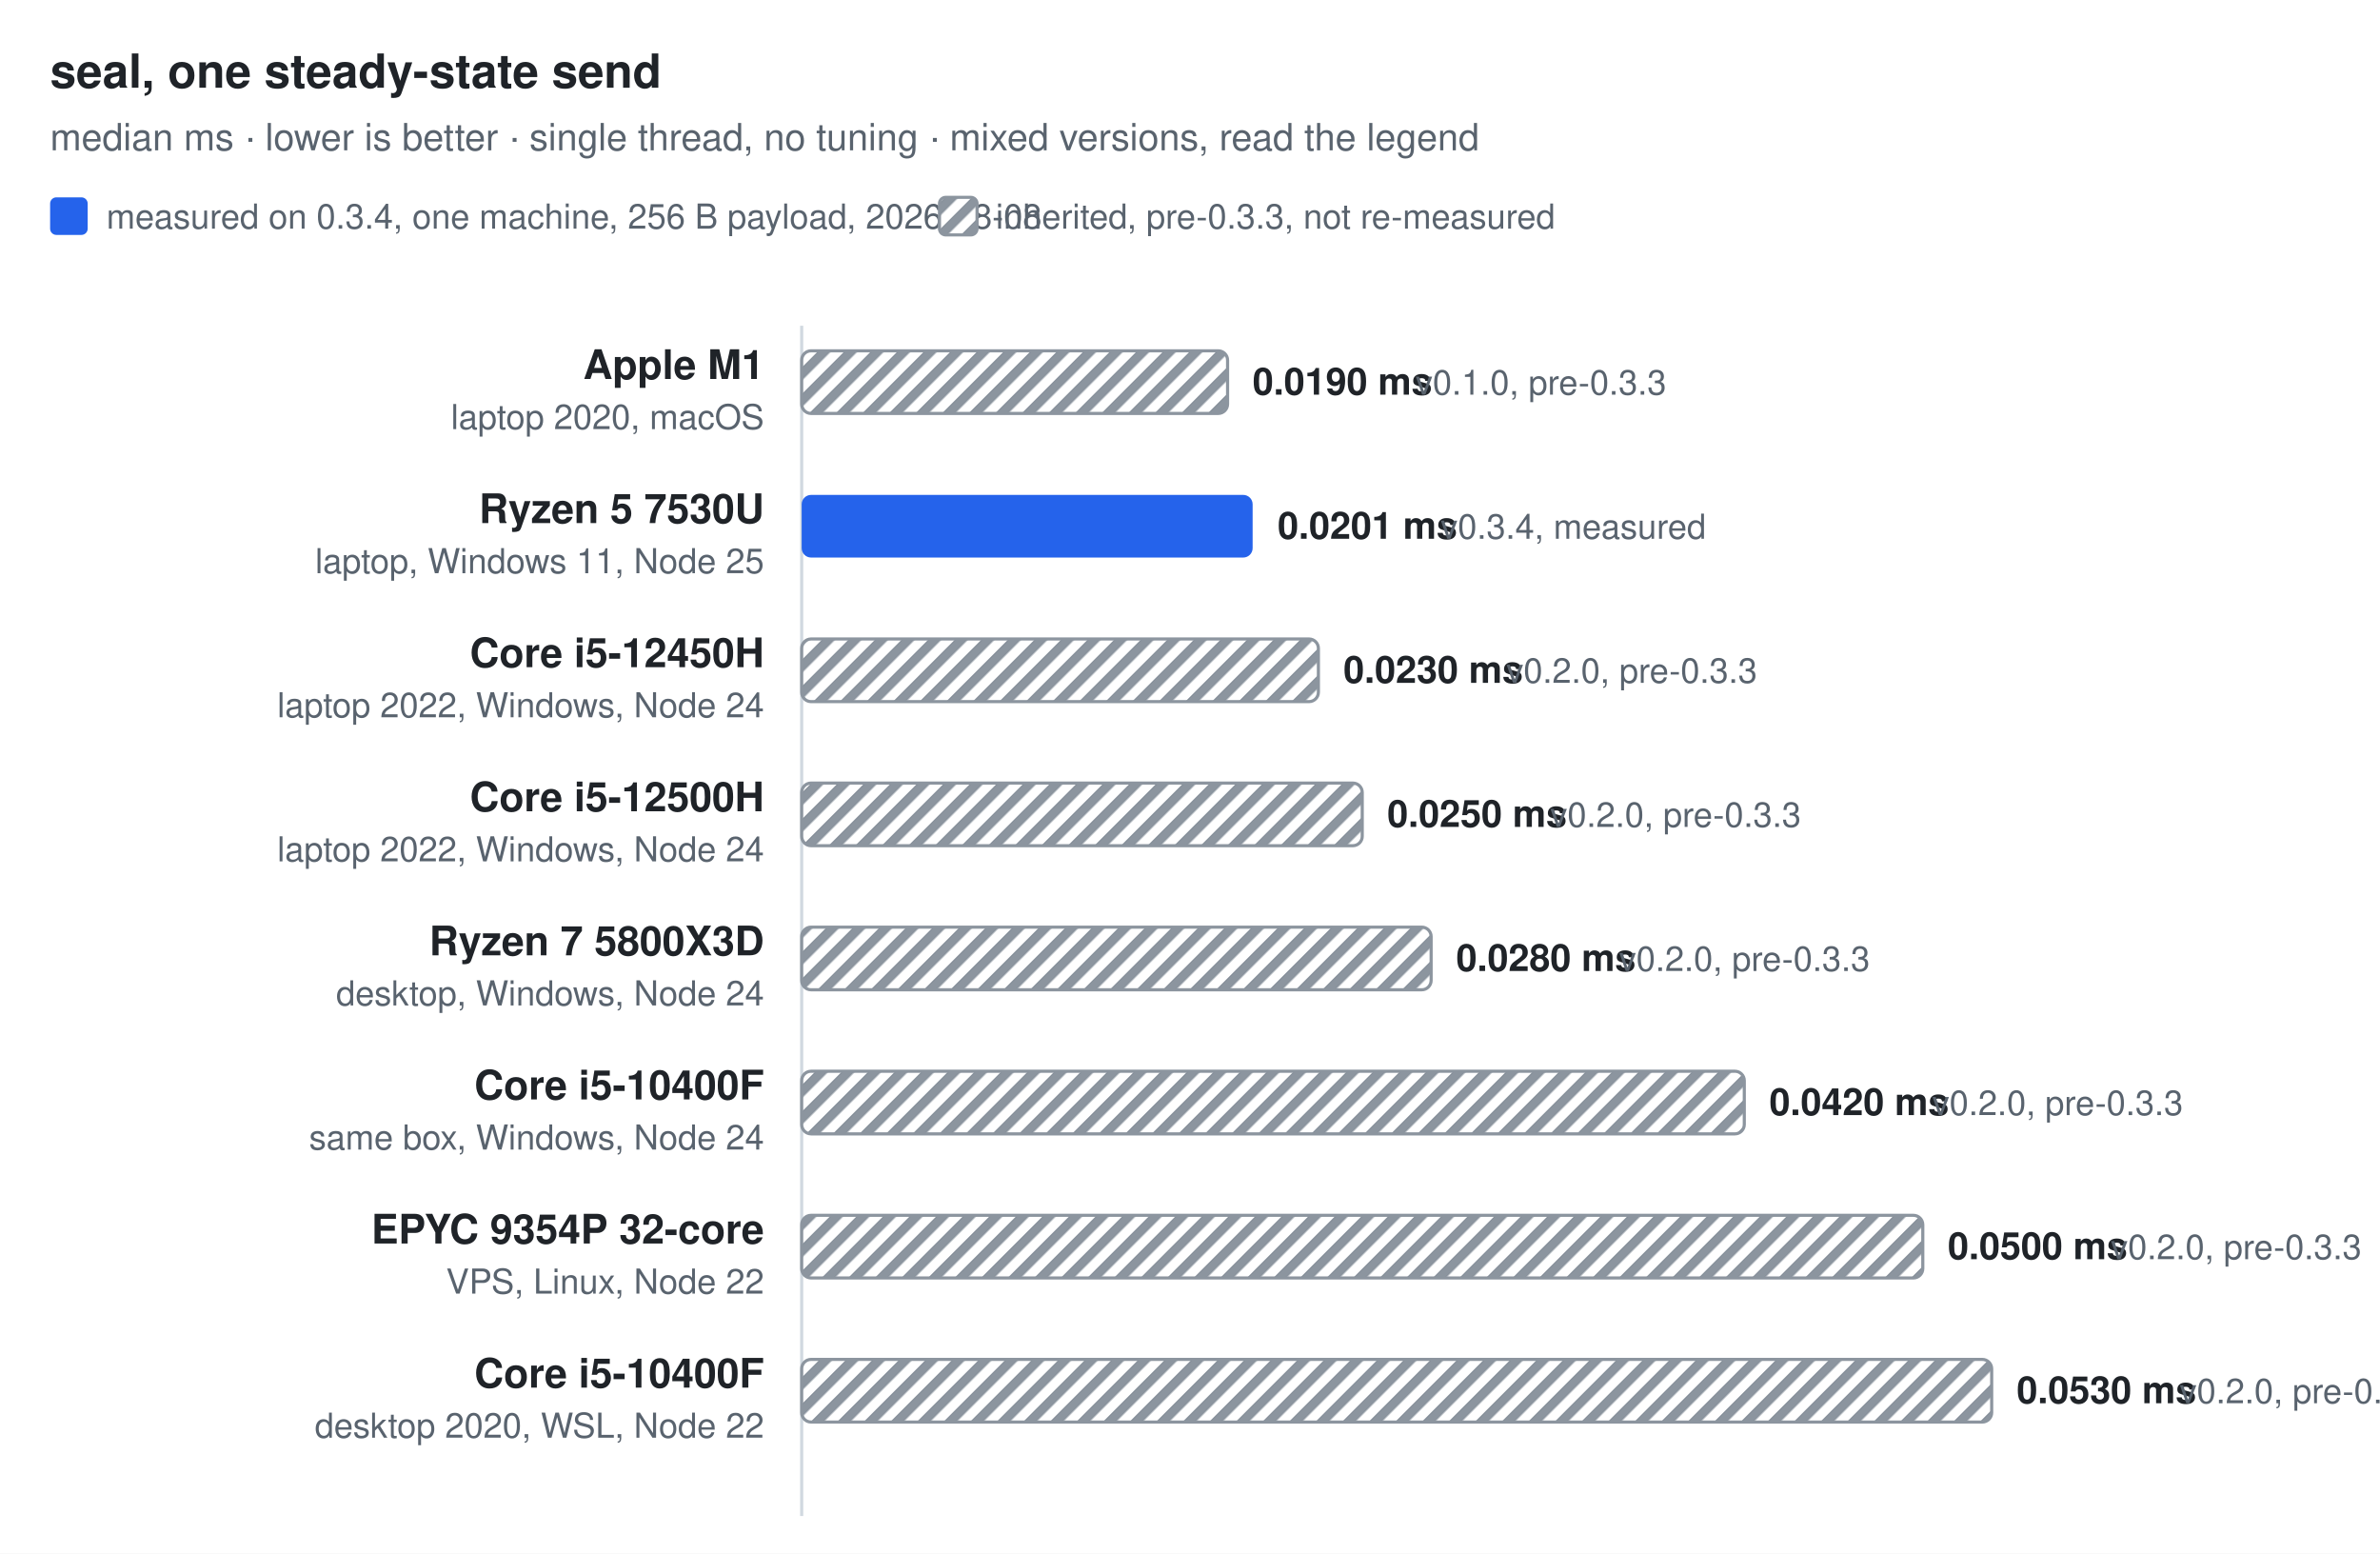
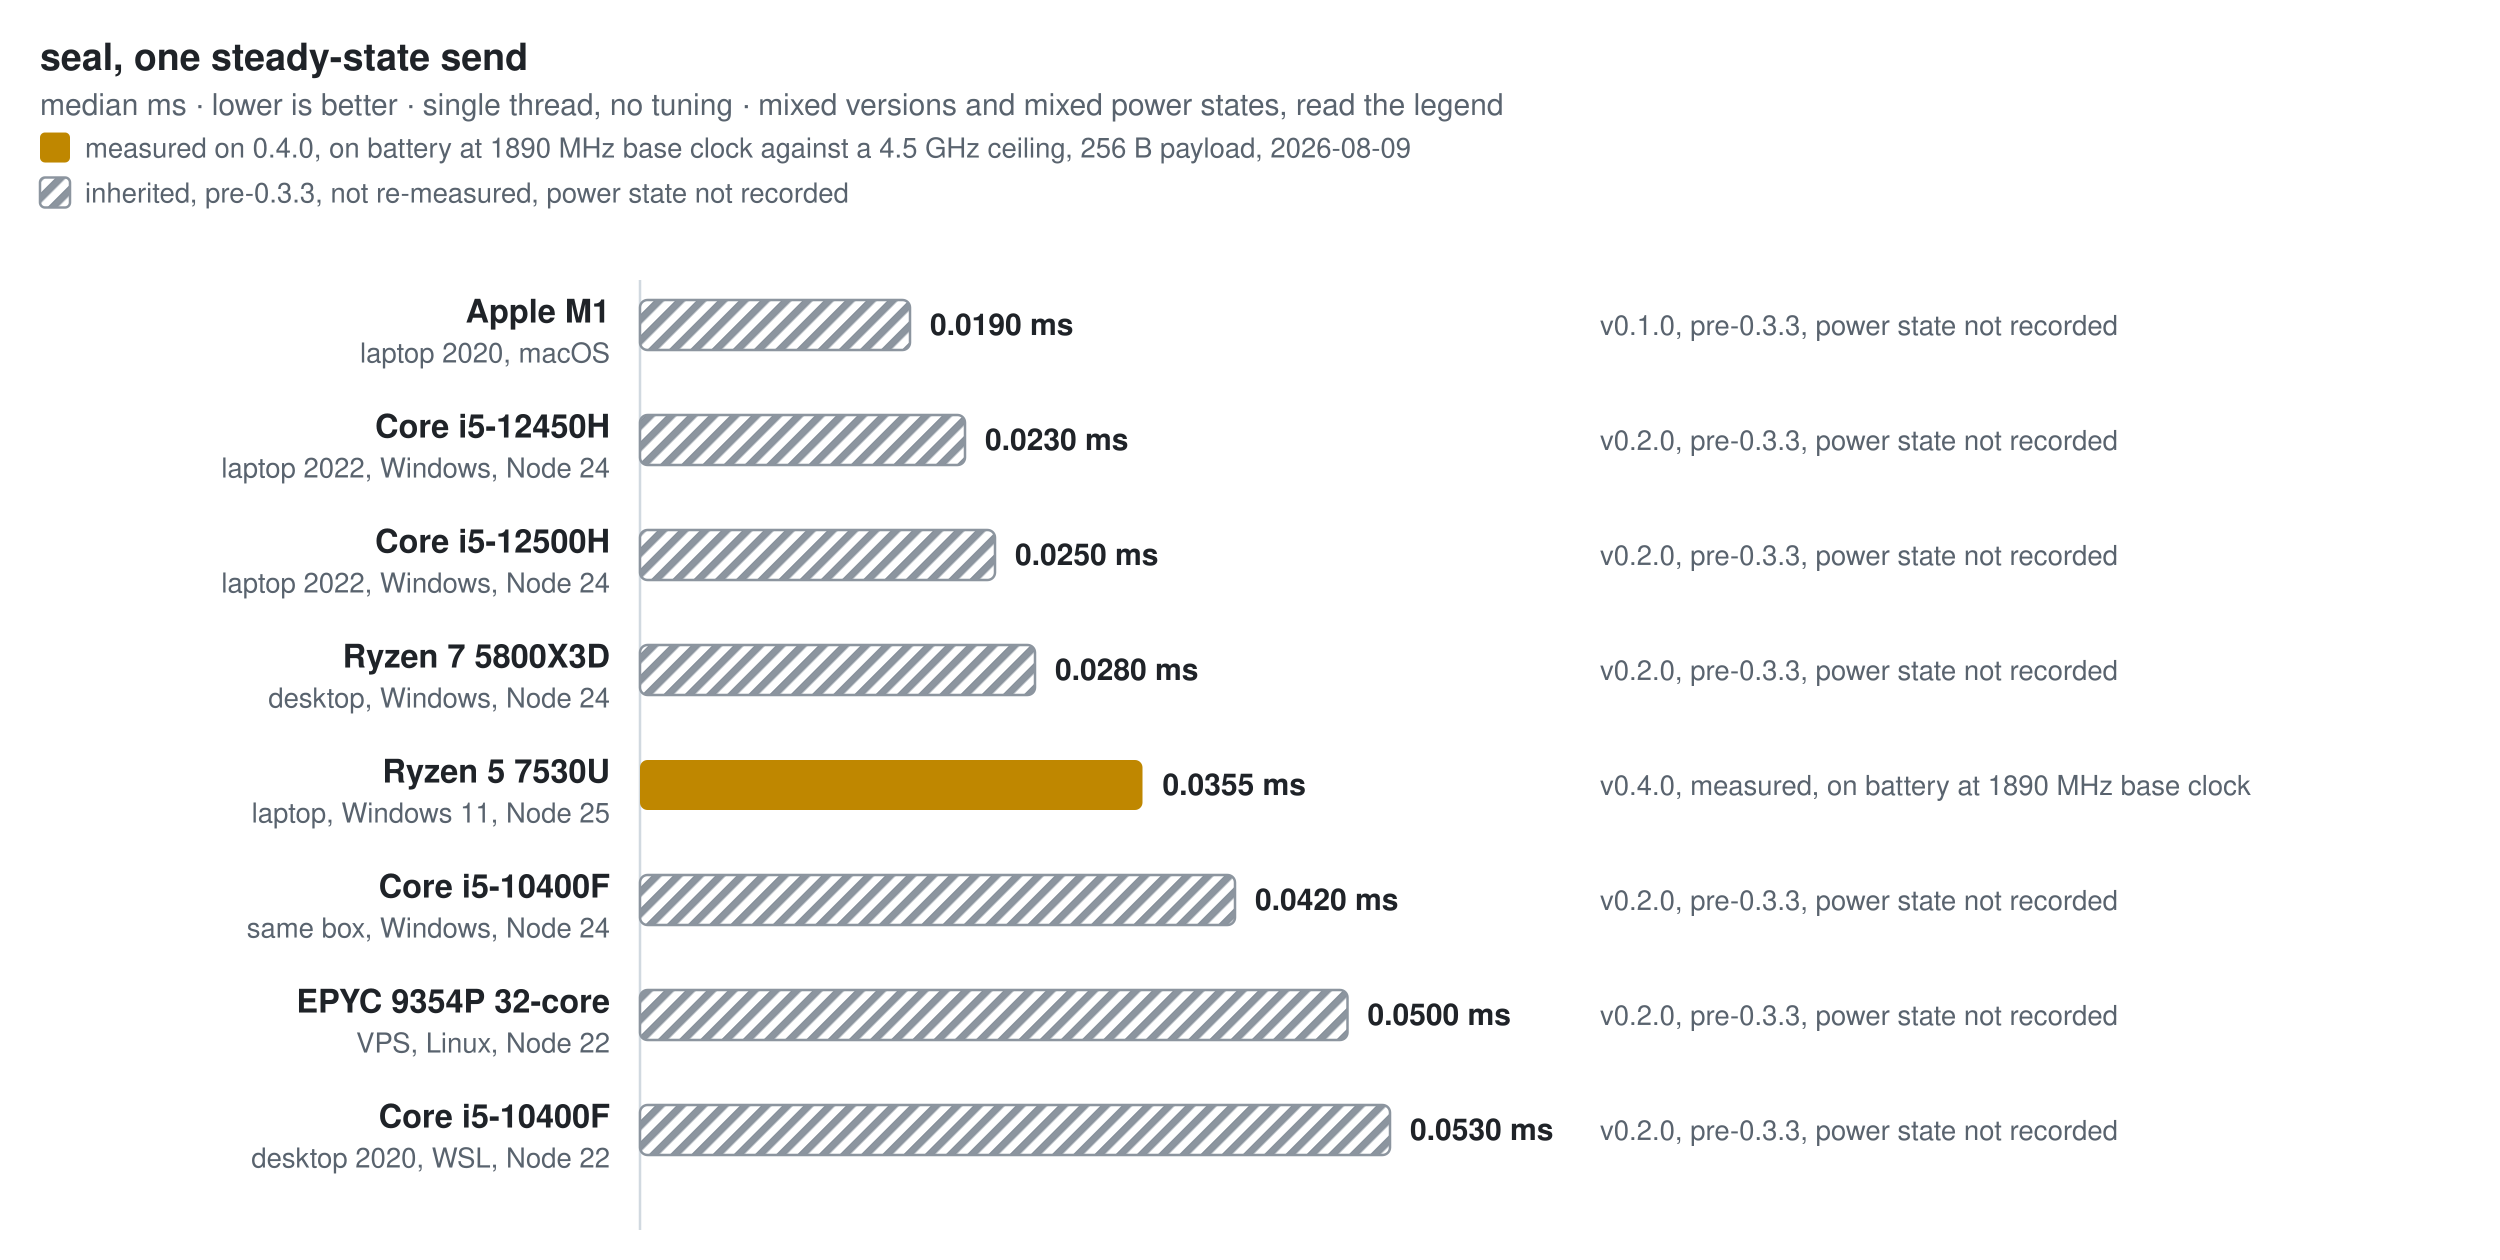
- <svg xmlns="http://www.w3.org/2000/svg" width="760" height="496" viewBox="0 0 760 496" role="img" aria-label="seal, one steady-state send, median ms per machine, lower is better: Apple M1 0.0190 (v0.1.0, pre-0.3.3), Ryzen 5 7530U 0.0201 (v0.3.4, measured), Core i5-12450H 0.0230 (v0.2.0, pre-0.3.3), Core i5-12500H 0.0250 (v0.2.0, pre-0.3.3), Ryzen 7 5800X3D 0.0280 (v0.2.0, pre-0.3.3), Core i5-10400F 0.0420 (v0.2.0, pre-0.3.3), EPYC 9354P 32-core 0.0500 (v0.2.0, pre-0.3.3), Core i5-10400F 0.0530 (v0.2.0, pre-0.3.3). Only the Ryzen 5 7530U row is measured on 0.3.4; the rest predate the native curve and hash backends added in 0.3.3. The inherited rows did not record their payload size, so they are not directly comparable to the 256 B measured row.">
-   <rect width="760" height="496" fill="#ffffff" />
+ <svg xmlns="http://www.w3.org/2000/svg" width="1000" height="504" viewBox="0 0 1000 504" role="img" aria-label="seal, one steady-state send, median ms per machine, lower is better: Apple M1 0.0190 (v0.1.0, pre-0.3.3, power state not recorded), Core i5-12450H 0.0230 (v0.2.0, pre-0.3.3, power state not recorded), Core i5-12500H 0.0250 (v0.2.0, pre-0.3.3, power state not recorded), Ryzen 7 5800X3D 0.0280 (v0.2.0, pre-0.3.3, power state not recorded), Ryzen 5 7530U 0.0355 (v0.4.0, measured, on battery at 1890 MHz base clock), Core i5-10400F 0.0420 (v0.2.0, pre-0.3.3, power state not recorded), EPYC 9354P 32-core 0.0500 (v0.2.0, pre-0.3.3, power state not recorded), Core i5-10400F 0.0530 (v0.2.0, pre-0.3.3, power state not recorded). Only the Ryzen 5 7530U row is measured on 0.4.0. The inherited rows recorded neither their payload size nor their power state, so they are not directly comparable to the 256 B measured row. Absolute milliseconds on the measured row are power-state dependent: it was taken on battery at 1890 MHz base clock against a 4.5 GHz boost ceiling, so the same code on mains power is considerably quicker.">
+   <rect width="1000" height="504" fill="#ffffff" />
  <defs>
    <pattern id="stale" width="6" height="6" patternUnits="userSpaceOnUse" patternTransform="rotate(45)">
      <rect width="6" height="6" fill="#ffffff" />
      <rect width="3" height="6" fill="#8c959f" />
    </pattern>
  </defs>
  <text x="16" y="28" font-family="-apple-system,BlinkMacSystemFont,'Segoe UI',Helvetica,Arial,sans-serif" font-size="15" font-weight="700" fill="#1f2328">seal, one steady-state send</text>
-   <text x="16" y="48" font-family="-apple-system,BlinkMacSystemFont,'Segoe UI',Helvetica,Arial,sans-serif" font-size="12" fill="#59636e">median ms · lower is better · single thread, no tuning · mixed versions, read the legend</text>
-   <rect x="16" y="63" width="12" height="12" rx="2" fill="#2563eb" />
-   <text x="34" y="73" font-family="-apple-system,BlinkMacSystemFont,'Segoe UI',Helvetica,Arial,sans-serif" font-size="11" fill="#59636e">measured on 0.3.4, one machine, 256 B payload, 2026-08-08</text>
-   <rect x="300" y="63" width="12" height="12" rx="2" fill="url(#stale)" stroke="#8c959f" stroke-width="1" />
-   <text x="318" y="73" font-family="-apple-system,BlinkMacSystemFont,'Segoe UI',Helvetica,Arial,sans-serif" font-size="11" fill="#59636e">inherited, pre-0.3.3, not re-measured</text>
-   <line x1="256" y1="104" x2="256" y2="484" stroke="#d1d9e0" stroke-width="1" />
-   <text x="244" y="121" text-anchor="end" font-family="-apple-system,BlinkMacSystemFont,'Segoe UI',Helvetica,Arial,sans-serif" font-size="13" font-weight="600" fill="#1f2328">Apple M1</text>
-   <text x="244" y="137" text-anchor="end" font-family="-apple-system,BlinkMacSystemFont,'Segoe UI',Helvetica,Arial,sans-serif" font-size="11" fill="#59636e">laptop 2020, macOS</text>
-   <rect x="256" y="112" width="136" height="20" rx="3" fill="url(#stale)" stroke="#8c959f" stroke-width="1" />
-   <text x="400" y="126" font-family="-apple-system,BlinkMacSystemFont,'Segoe UI',Helvetica,Arial,sans-serif" font-size="12" font-weight="600" fill="#1f2328">0.0190 ms</text>
-   <text x="452" y="126" font-family="-apple-system,BlinkMacSystemFont,'Segoe UI',Helvetica,Arial,sans-serif" font-size="11" fill="#59636e">v0.1.0, pre-0.3.3</text>
-   <text x="244" y="167" text-anchor="end" font-family="-apple-system,BlinkMacSystemFont,'Segoe UI',Helvetica,Arial,sans-serif" font-size="13" font-weight="600" fill="#1f2328">Ryzen 5 7530U</text>
-   <text x="244" y="183" text-anchor="end" font-family="-apple-system,BlinkMacSystemFont,'Segoe UI',Helvetica,Arial,sans-serif" font-size="11" fill="#59636e">laptop, Windows 11, Node 25</text>
-   <rect x="256" y="158" width="144" height="20" rx="3" fill="#2563eb" />
-   <text x="408" y="172" font-family="-apple-system,BlinkMacSystemFont,'Segoe UI',Helvetica,Arial,sans-serif" font-size="12" font-weight="600" fill="#1f2328">0.0201 ms</text>
-   <text x="460" y="172" font-family="-apple-system,BlinkMacSystemFont,'Segoe UI',Helvetica,Arial,sans-serif" font-size="11" fill="#59636e">v0.3.4, measured</text>
-   <text x="244" y="213" text-anchor="end" font-family="-apple-system,BlinkMacSystemFont,'Segoe UI',Helvetica,Arial,sans-serif" font-size="13" font-weight="600" fill="#1f2328">Core i5-12450H</text>
-   <text x="244" y="229" text-anchor="end" font-family="-apple-system,BlinkMacSystemFont,'Segoe UI',Helvetica,Arial,sans-serif" font-size="11" fill="#59636e">laptop 2022, Windows, Node 24</text>
-   <rect x="256" y="204" width="165" height="20" rx="3" fill="url(#stale)" stroke="#8c959f" stroke-width="1" />
-   <text x="429" y="218" font-family="-apple-system,BlinkMacSystemFont,'Segoe UI',Helvetica,Arial,sans-serif" font-size="12" font-weight="600" fill="#1f2328">0.0230 ms</text>
-   <text x="481" y="218" font-family="-apple-system,BlinkMacSystemFont,'Segoe UI',Helvetica,Arial,sans-serif" font-size="11" fill="#59636e">v0.2.0, pre-0.3.3</text>
-   <text x="244" y="259" text-anchor="end" font-family="-apple-system,BlinkMacSystemFont,'Segoe UI',Helvetica,Arial,sans-serif" font-size="13" font-weight="600" fill="#1f2328">Core i5-12500H</text>
-   <text x="244" y="275" text-anchor="end" font-family="-apple-system,BlinkMacSystemFont,'Segoe UI',Helvetica,Arial,sans-serif" font-size="11" fill="#59636e">laptop 2022, Windows, Node 24</text>
-   <rect x="256" y="250" width="179" height="20" rx="3" fill="url(#stale)" stroke="#8c959f" stroke-width="1" />
-   <text x="443" y="264" font-family="-apple-system,BlinkMacSystemFont,'Segoe UI',Helvetica,Arial,sans-serif" font-size="12" font-weight="600" fill="#1f2328">0.0250 ms</text>
-   <text x="495" y="264" font-family="-apple-system,BlinkMacSystemFont,'Segoe UI',Helvetica,Arial,sans-serif" font-size="11" fill="#59636e">v0.2.0, pre-0.3.3</text>
-   <text x="244" y="305" text-anchor="end" font-family="-apple-system,BlinkMacSystemFont,'Segoe UI',Helvetica,Arial,sans-serif" font-size="13" font-weight="600" fill="#1f2328">Ryzen 7 5800X3D</text>
-   <text x="244" y="321" text-anchor="end" font-family="-apple-system,BlinkMacSystemFont,'Segoe UI',Helvetica,Arial,sans-serif" font-size="11" fill="#59636e">desktop, Windows, Node 24</text>
-   <rect x="256" y="296" width="201" height="20" rx="3" fill="url(#stale)" stroke="#8c959f" stroke-width="1" />
-   <text x="465" y="310" font-family="-apple-system,BlinkMacSystemFont,'Segoe UI',Helvetica,Arial,sans-serif" font-size="12" font-weight="600" fill="#1f2328">0.0280 ms</text>
-   <text x="517" y="310" font-family="-apple-system,BlinkMacSystemFont,'Segoe UI',Helvetica,Arial,sans-serif" font-size="11" fill="#59636e">v0.2.0, pre-0.3.3</text>
-   <text x="244" y="351" text-anchor="end" font-family="-apple-system,BlinkMacSystemFont,'Segoe UI',Helvetica,Arial,sans-serif" font-size="13" font-weight="600" fill="#1f2328">Core i5-10400F</text>
-   <text x="244" y="367" text-anchor="end" font-family="-apple-system,BlinkMacSystemFont,'Segoe UI',Helvetica,Arial,sans-serif" font-size="11" fill="#59636e">same box, Windows, Node 24</text>
-   <rect x="256" y="342" width="301" height="20" rx="3" fill="url(#stale)" stroke="#8c959f" stroke-width="1" />
-   <text x="565" y="356" font-family="-apple-system,BlinkMacSystemFont,'Segoe UI',Helvetica,Arial,sans-serif" font-size="12" font-weight="600" fill="#1f2328">0.0420 ms</text>
-   <text x="617" y="356" font-family="-apple-system,BlinkMacSystemFont,'Segoe UI',Helvetica,Arial,sans-serif" font-size="11" fill="#59636e">v0.2.0, pre-0.3.3</text>
-   <text x="244" y="397" text-anchor="end" font-family="-apple-system,BlinkMacSystemFont,'Segoe UI',Helvetica,Arial,sans-serif" font-size="13" font-weight="600" fill="#1f2328">EPYC 9354P 32-core</text>
-   <text x="244" y="413" text-anchor="end" font-family="-apple-system,BlinkMacSystemFont,'Segoe UI',Helvetica,Arial,sans-serif" font-size="11" fill="#59636e">VPS, Linux, Node 22</text>
-   <rect x="256" y="388" width="358" height="20" rx="3" fill="url(#stale)" stroke="#8c959f" stroke-width="1" />
-   <text x="622" y="402" font-family="-apple-system,BlinkMacSystemFont,'Segoe UI',Helvetica,Arial,sans-serif" font-size="12" font-weight="600" fill="#1f2328">0.0500 ms</text>
-   <text x="674" y="402" font-family="-apple-system,BlinkMacSystemFont,'Segoe UI',Helvetica,Arial,sans-serif" font-size="11" fill="#59636e">v0.2.0, pre-0.3.3</text>
-   <text x="244" y="443" text-anchor="end" font-family="-apple-system,BlinkMacSystemFont,'Segoe UI',Helvetica,Arial,sans-serif" font-size="13" font-weight="600" fill="#1f2328">Core i5-10400F</text>
-   <text x="244" y="459" text-anchor="end" font-family="-apple-system,BlinkMacSystemFont,'Segoe UI',Helvetica,Arial,sans-serif" font-size="11" fill="#59636e">desktop 2020, WSL, Node 22</text>
-   <rect x="256" y="434" width="380" height="20" rx="3" fill="url(#stale)" stroke="#8c959f" stroke-width="1" />
-   <text x="644" y="448" font-family="-apple-system,BlinkMacSystemFont,'Segoe UI',Helvetica,Arial,sans-serif" font-size="12" font-weight="600" fill="#1f2328">0.0530 ms</text>
-   <text x="696" y="448" font-family="-apple-system,BlinkMacSystemFont,'Segoe UI',Helvetica,Arial,sans-serif" font-size="11" fill="#59636e">v0.2.0, pre-0.3.3</text>
+   <text x="16" y="46" font-family="-apple-system,BlinkMacSystemFont,'Segoe UI',Helvetica,Arial,sans-serif" font-size="12" fill="#59636e">median ms · lower is better · single thread, no tuning · mixed versions and mixed power states, read the legend</text>
+   <rect x="16" y="53" width="12" height="12" rx="2" fill="#bf8700" />
+   <text x="34" y="63" font-family="-apple-system,BlinkMacSystemFont,'Segoe UI',Helvetica,Arial,sans-serif" font-size="11" fill="#59636e">measured on 0.4.0, on battery at 1890 MHz base clock against a 4.5 GHz ceiling, 256 B payload, 2026-08-09</text>
+   <rect x="16" y="71" width="12" height="12" rx="2" fill="url(#stale)" stroke="#8c959f" stroke-width="1" />
+   <text x="34" y="81" font-family="-apple-system,BlinkMacSystemFont,'Segoe UI',Helvetica,Arial,sans-serif" font-size="11" fill="#59636e">inherited, pre-0.3.3, not re-measured, power state not recorded</text>
+   <line x1="256" y1="112" x2="256" y2="492" stroke="#d1d9e0" stroke-width="1" />
+   <text x="244" y="129" text-anchor="end" font-family="-apple-system,BlinkMacSystemFont,'Segoe UI',Helvetica,Arial,sans-serif" font-size="13" font-weight="600" fill="#1f2328">Apple M1</text>
+   <text x="244" y="145" text-anchor="end" font-family="-apple-system,BlinkMacSystemFont,'Segoe UI',Helvetica,Arial,sans-serif" font-size="11" fill="#59636e">laptop 2020, macOS</text>
+   <rect x="256" y="120" width="108" height="20" rx="3" fill="url(#stale)" stroke="#8c959f" stroke-width="1" />
+   <text x="372" y="134" font-family="-apple-system,BlinkMacSystemFont,'Segoe UI',Helvetica,Arial,sans-serif" font-size="12" font-weight="600" fill="#1f2328">0.0190 ms</text>
+   <text x="640" y="134" font-family="-apple-system,BlinkMacSystemFont,'Segoe UI',Helvetica,Arial,sans-serif" font-size="11" fill="#59636e">v0.1.0, pre-0.3.3, power state not recorded</text>
+   <text x="244" y="175" text-anchor="end" font-family="-apple-system,BlinkMacSystemFont,'Segoe UI',Helvetica,Arial,sans-serif" font-size="13" font-weight="600" fill="#1f2328">Core i5-12450H</text>
+   <text x="244" y="191" text-anchor="end" font-family="-apple-system,BlinkMacSystemFont,'Segoe UI',Helvetica,Arial,sans-serif" font-size="11" fill="#59636e">laptop 2022, Windows, Node 24</text>
+   <rect x="256" y="166" width="130" height="20" rx="3" fill="url(#stale)" stroke="#8c959f" stroke-width="1" />
+   <text x="394" y="180" font-family="-apple-system,BlinkMacSystemFont,'Segoe UI',Helvetica,Arial,sans-serif" font-size="12" font-weight="600" fill="#1f2328">0.0230 ms</text>
+   <text x="640" y="180" font-family="-apple-system,BlinkMacSystemFont,'Segoe UI',Helvetica,Arial,sans-serif" font-size="11" fill="#59636e">v0.2.0, pre-0.3.3, power state not recorded</text>
+   <text x="244" y="221" text-anchor="end" font-family="-apple-system,BlinkMacSystemFont,'Segoe UI',Helvetica,Arial,sans-serif" font-size="13" font-weight="600" fill="#1f2328">Core i5-12500H</text>
+   <text x="244" y="237" text-anchor="end" font-family="-apple-system,BlinkMacSystemFont,'Segoe UI',Helvetica,Arial,sans-serif" font-size="11" fill="#59636e">laptop 2022, Windows, Node 24</text>
+   <rect x="256" y="212" width="142" height="20" rx="3" fill="url(#stale)" stroke="#8c959f" stroke-width="1" />
+   <text x="406" y="226" font-family="-apple-system,BlinkMacSystemFont,'Segoe UI',Helvetica,Arial,sans-serif" font-size="12" font-weight="600" fill="#1f2328">0.0250 ms</text>
+   <text x="640" y="226" font-family="-apple-system,BlinkMacSystemFont,'Segoe UI',Helvetica,Arial,sans-serif" font-size="11" fill="#59636e">v0.2.0, pre-0.3.3, power state not recorded</text>
+   <text x="244" y="267" text-anchor="end" font-family="-apple-system,BlinkMacSystemFont,'Segoe UI',Helvetica,Arial,sans-serif" font-size="13" font-weight="600" fill="#1f2328">Ryzen 7 5800X3D</text>
+   <text x="244" y="283" text-anchor="end" font-family="-apple-system,BlinkMacSystemFont,'Segoe UI',Helvetica,Arial,sans-serif" font-size="11" fill="#59636e">desktop, Windows, Node 24</text>
+   <rect x="256" y="258" width="158" height="20" rx="3" fill="url(#stale)" stroke="#8c959f" stroke-width="1" />
+   <text x="422" y="272" font-family="-apple-system,BlinkMacSystemFont,'Segoe UI',Helvetica,Arial,sans-serif" font-size="12" font-weight="600" fill="#1f2328">0.0280 ms</text>
+   <text x="640" y="272" font-family="-apple-system,BlinkMacSystemFont,'Segoe UI',Helvetica,Arial,sans-serif" font-size="11" fill="#59636e">v0.2.0, pre-0.3.3, power state not recorded</text>
+   <text x="244" y="313" text-anchor="end" font-family="-apple-system,BlinkMacSystemFont,'Segoe UI',Helvetica,Arial,sans-serif" font-size="13" font-weight="600" fill="#1f2328">Ryzen 5 7530U</text>
+   <text x="244" y="329" text-anchor="end" font-family="-apple-system,BlinkMacSystemFont,'Segoe UI',Helvetica,Arial,sans-serif" font-size="11" fill="#59636e">laptop, Windows 11, Node 25</text>
+   <rect x="256" y="304" width="201" height="20" rx="3" fill="#bf8700" />
+   <text x="465" y="318" font-family="-apple-system,BlinkMacSystemFont,'Segoe UI',Helvetica,Arial,sans-serif" font-size="12" font-weight="600" fill="#1f2328">0.0355 ms</text>
+   <text x="640" y="318" font-family="-apple-system,BlinkMacSystemFont,'Segoe UI',Helvetica,Arial,sans-serif" font-size="11" fill="#59636e">v0.4.0, measured, on battery at 1890 MHz base clock</text>
+   <text x="244" y="359" text-anchor="end" font-family="-apple-system,BlinkMacSystemFont,'Segoe UI',Helvetica,Arial,sans-serif" font-size="13" font-weight="600" fill="#1f2328">Core i5-10400F</text>
+   <text x="244" y="375" text-anchor="end" font-family="-apple-system,BlinkMacSystemFont,'Segoe UI',Helvetica,Arial,sans-serif" font-size="11" fill="#59636e">same box, Windows, Node 24</text>
+   <rect x="256" y="350" width="238" height="20" rx="3" fill="url(#stale)" stroke="#8c959f" stroke-width="1" />
+   <text x="502" y="364" font-family="-apple-system,BlinkMacSystemFont,'Segoe UI',Helvetica,Arial,sans-serif" font-size="12" font-weight="600" fill="#1f2328">0.0420 ms</text>
+   <text x="640" y="364" font-family="-apple-system,BlinkMacSystemFont,'Segoe UI',Helvetica,Arial,sans-serif" font-size="11" fill="#59636e">v0.2.0, pre-0.3.3, power state not recorded</text>
+   <text x="244" y="405" text-anchor="end" font-family="-apple-system,BlinkMacSystemFont,'Segoe UI',Helvetica,Arial,sans-serif" font-size="13" font-weight="600" fill="#1f2328">EPYC 9354P 32-core</text>
+   <text x="244" y="421" text-anchor="end" font-family="-apple-system,BlinkMacSystemFont,'Segoe UI',Helvetica,Arial,sans-serif" font-size="11" fill="#59636e">VPS, Linux, Node 22</text>
+   <rect x="256" y="396" width="283" height="20" rx="3" fill="url(#stale)" stroke="#8c959f" stroke-width="1" />
+   <text x="547" y="410" font-family="-apple-system,BlinkMacSystemFont,'Segoe UI',Helvetica,Arial,sans-serif" font-size="12" font-weight="600" fill="#1f2328">0.0500 ms</text>
+   <text x="640" y="410" font-family="-apple-system,BlinkMacSystemFont,'Segoe UI',Helvetica,Arial,sans-serif" font-size="11" fill="#59636e">v0.2.0, pre-0.3.3, power state not recorded</text>
+   <text x="244" y="451" text-anchor="end" font-family="-apple-system,BlinkMacSystemFont,'Segoe UI',Helvetica,Arial,sans-serif" font-size="13" font-weight="600" fill="#1f2328">Core i5-10400F</text>
+   <text x="244" y="467" text-anchor="end" font-family="-apple-system,BlinkMacSystemFont,'Segoe UI',Helvetica,Arial,sans-serif" font-size="11" fill="#59636e">desktop 2020, WSL, Node 22</text>
+   <rect x="256" y="442" width="300" height="20" rx="3" fill="url(#stale)" stroke="#8c959f" stroke-width="1" />
+   <text x="564" y="456" font-family="-apple-system,BlinkMacSystemFont,'Segoe UI',Helvetica,Arial,sans-serif" font-size="12" font-weight="600" fill="#1f2328">0.0530 ms</text>
+   <text x="640" y="456" font-family="-apple-system,BlinkMacSystemFont,'Segoe UI',Helvetica,Arial,sans-serif" font-size="11" fill="#59636e">v0.2.0, pre-0.3.3, power state not recorded</text>
</svg>
